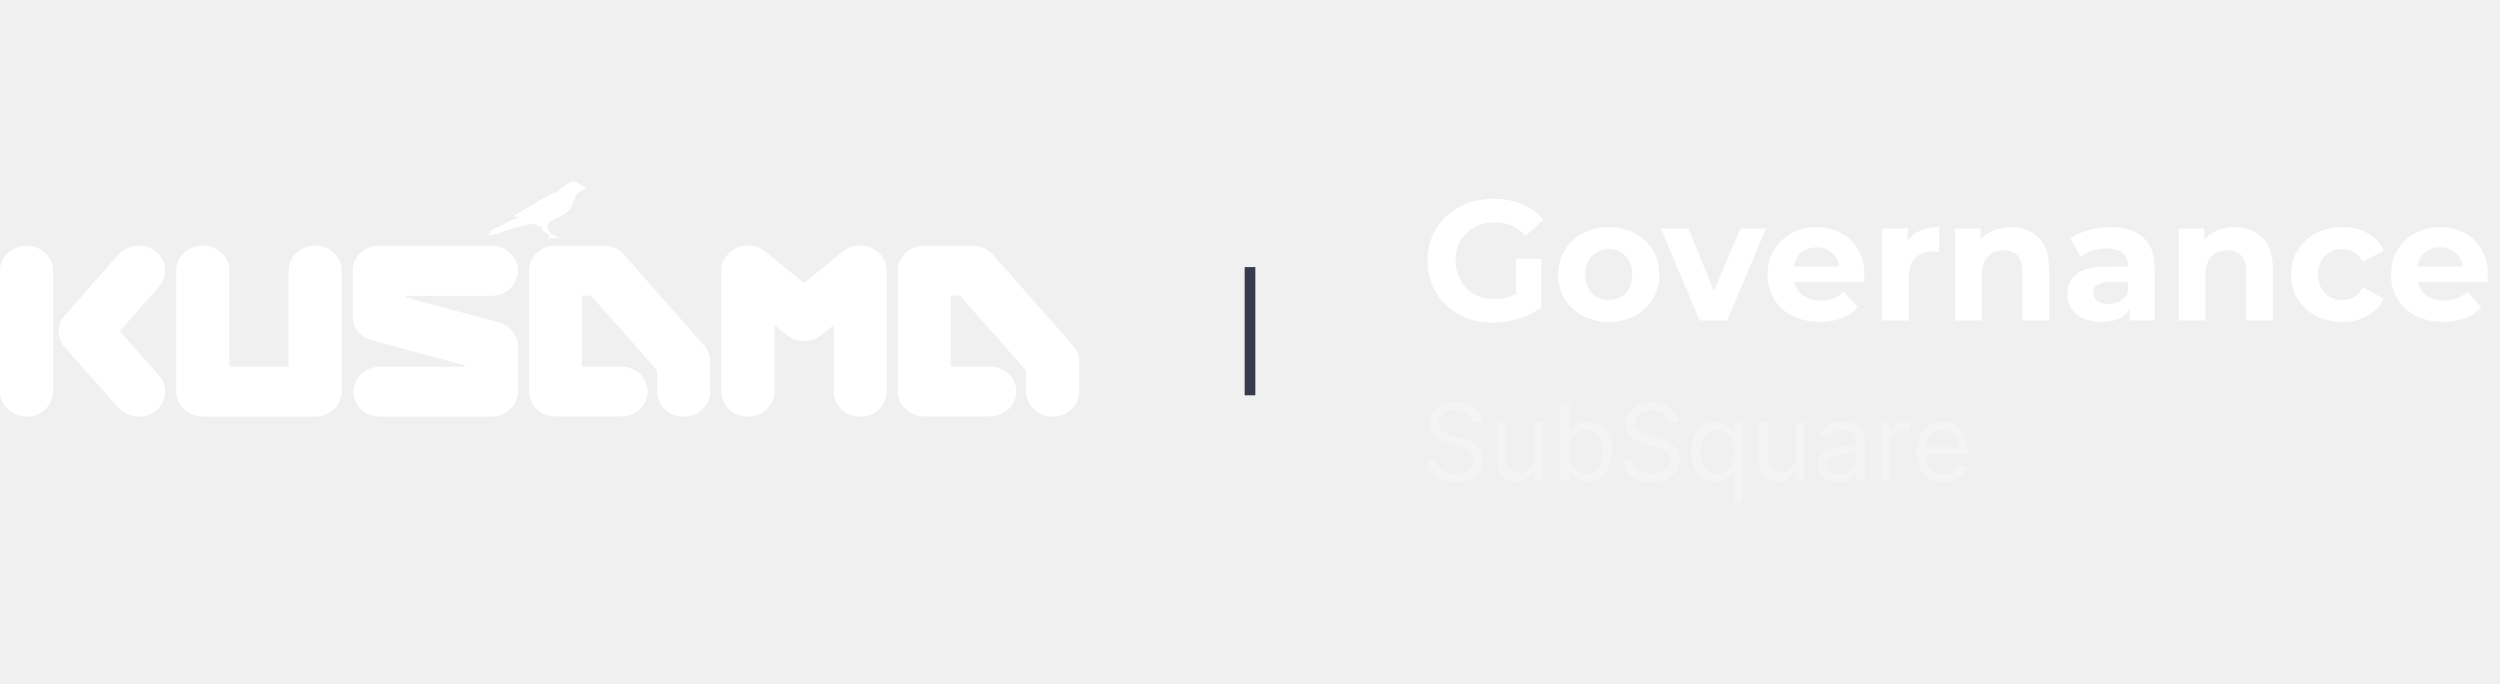
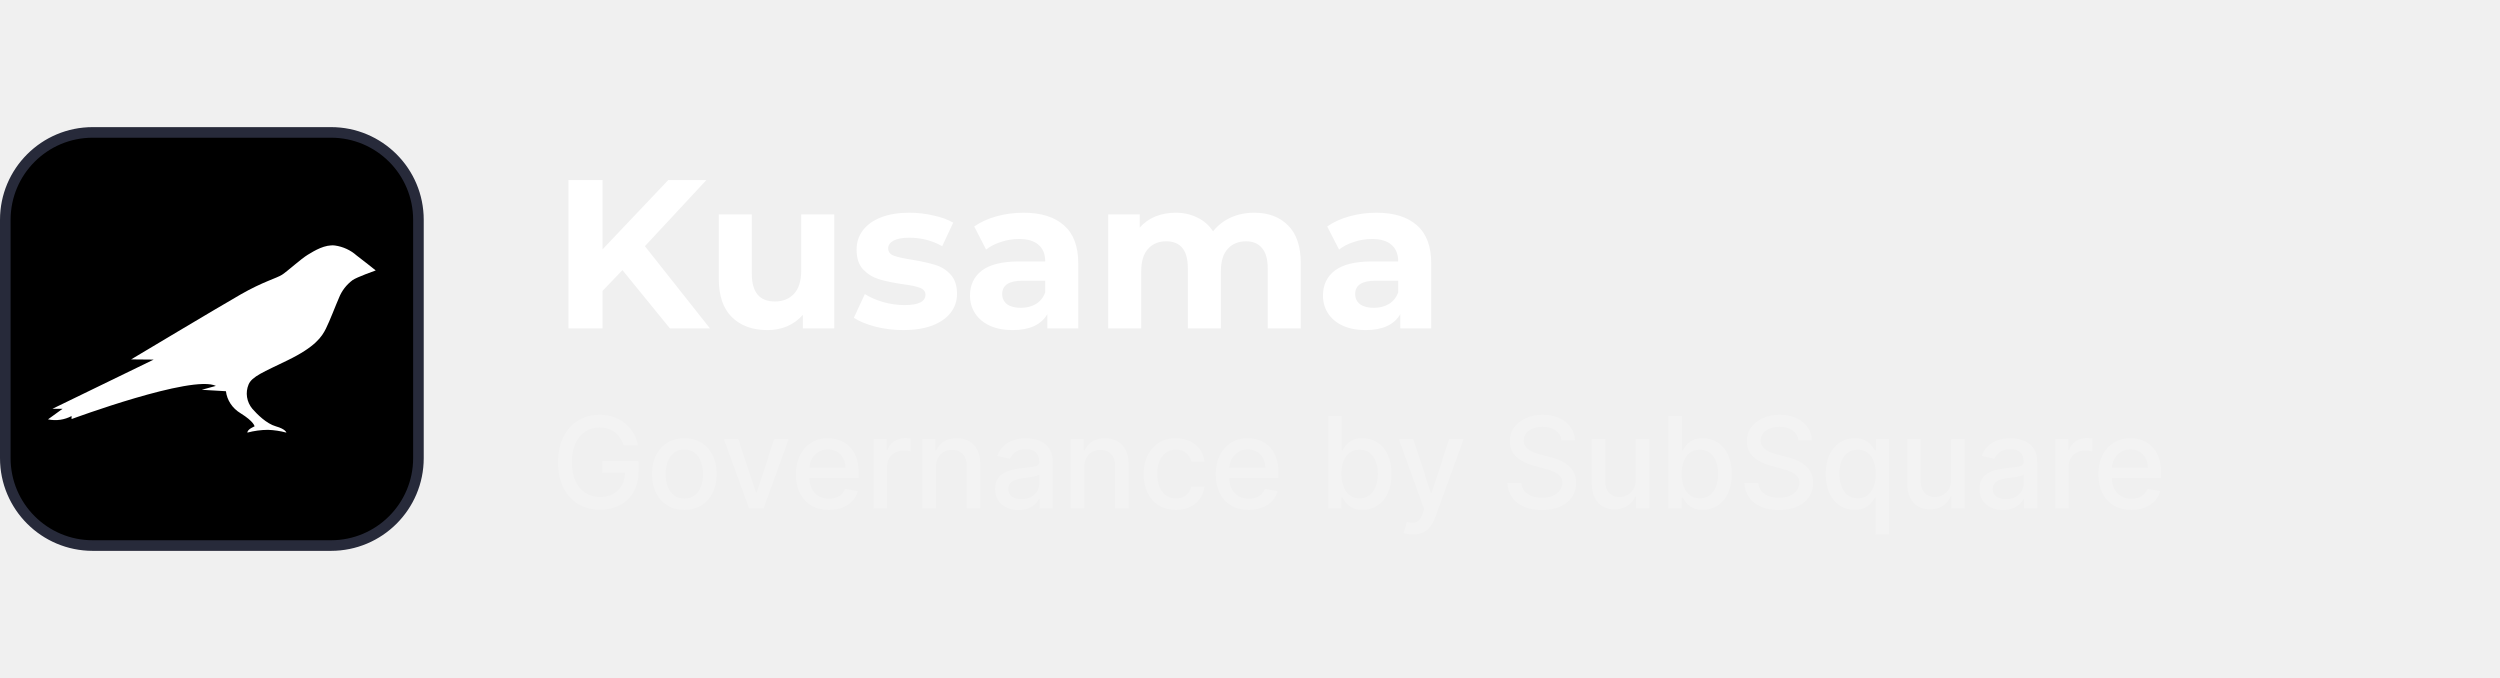
- <svg xmlns="http://www.w3.org/2000/svg" width="234" height="64" viewBox="0 0 234 64" fill="none">
-   <g clip-path="url(#clip0_7032_48192)">
-     <path d="M2.486 38.998C1.118 38.998 0 37.944 0 36.653V25.327C0 24.036 1.118 23 2.486 23C3.854 23 4.971 24.054 4.971 25.345V36.671C4.952 37.944 3.854 38.998 2.486 38.998Z" fill="white" />
-     <path d="M12.987 38.998C12.255 38.998 11.542 38.689 11.079 38.162L6.07 32.508C5.299 31.635 5.299 30.381 6.07 29.508L11.079 23.836C11.966 22.836 13.527 22.709 14.567 23.527C15.607 24.345 15.762 25.836 14.895 26.817L11.214 30.999L14.895 35.162C15.762 36.162 15.627 37.635 14.567 38.453C14.124 38.798 13.565 38.998 12.987 38.998Z" fill="white" />
-     <path d="M29.481 38.998H18.98C17.611 38.998 16.494 37.944 16.494 36.653V25.327C16.494 24.036 17.611 22.981 18.98 22.981C20.348 22.981 21.465 24.036 21.465 25.327V34.308H27.015V25.327C27.015 24.036 28.132 22.981 29.5 22.981C30.868 22.981 31.986 24.036 31.986 25.327V36.653C31.966 37.944 30.849 38.998 29.481 38.998Z" fill="white" />
-     <path d="M45.994 38.998H35.493C34.125 38.962 33.046 37.889 33.084 36.598C33.123 35.362 34.182 34.362 35.493 34.326H43.508V34.199L34.799 31.853C33.739 31.562 33.007 30.653 33.007 29.599V25.327C33.007 24.036 34.125 23 35.493 23H45.994C47.362 23 48.48 24.054 48.48 25.345C48.48 26.636 47.362 27.69 45.994 27.69H37.978V27.835L46.688 30.181C47.748 30.472 48.48 31.381 48.48 32.435V36.671C48.48 37.962 47.362 38.998 45.994 38.998Z" fill="white" />
-     <path d="M80.504 38.998C79.136 38.998 78.038 37.944 78.038 36.653V30.417L76.882 31.363C75.957 32.108 74.589 32.108 73.644 31.363L72.488 30.417V36.653C72.488 37.944 71.371 38.998 70.003 38.998C68.635 38.998 67.517 37.944 67.517 36.653V25.327C67.517 24.036 68.635 22.981 70.003 22.981C70.6 22.981 71.159 23.181 71.621 23.545L75.263 26.49L78.885 23.545C79.926 22.709 81.487 22.818 82.392 23.8C82.778 24.218 82.99 24.763 82.99 25.327V36.653C83.009 37.944 81.891 38.998 80.504 38.998Z" fill="white" />
-     <path d="M63.991 38.998C62.623 38.998 61.505 37.944 61.505 36.653V34.671L55.32 27.672H54.472V34.308H58.21C59.578 34.344 60.657 35.417 60.619 36.708C60.58 37.944 59.521 38.944 58.21 38.98H51.987C50.618 38.98 49.52 37.925 49.52 36.635V25.327C49.52 24.036 50.638 23 51.987 23H56.495C57.228 23 57.941 23.309 58.403 23.836L65.898 32.326C66.265 32.744 66.477 33.271 66.477 33.817V36.653C66.477 37.944 65.378 38.998 63.991 38.998Z" fill="white" />
-     <path d="M98.52 38.998C97.152 38.998 96.034 37.944 96.034 36.653V34.671L89.849 27.672H88.982V34.308H92.72C94.088 34.344 95.167 35.417 95.129 36.708C95.09 37.944 94.031 38.944 92.72 38.98H86.516C85.148 38.98 84.03 37.925 84.03 36.635V25.327C84.03 24.036 85.148 23 86.516 23H91.025C91.757 23 92.451 23.309 92.932 23.836L100.428 32.326C100.794 32.744 101.006 33.271 101.006 33.817V36.653C101.006 37.962 99.888 38.998 98.52 38.998Z" fill="white" />
-     <path d="M54.357 17.291C54.183 17.145 53.99 17.036 53.759 17C53.47 16.964 53.181 17.145 52.989 17.273C52.796 17.4 52.41 17.727 52.256 17.855C52.102 17.982 51.717 18.055 51.081 18.418C50.445 18.782 47.979 20.273 47.979 20.273H48.615L45.743 21.672H46.033L45.628 21.963C45.859 22.018 46.09 21.982 46.302 21.872V21.963C46.302 21.963 49.713 20.691 50.368 21.018L49.963 21.127C50.002 21.127 50.638 21.163 50.638 21.163C50.676 21.418 50.83 21.654 51.062 21.782C51.447 22.018 51.466 22.163 51.466 22.163C51.466 22.163 51.274 22.236 51.274 22.345C51.64 22.236 52.025 22.236 52.372 22.345C52.372 22.345 52.353 22.236 52.083 22.163C51.813 22.054 51.582 21.891 51.408 21.654C51.254 21.454 51.197 21.2 51.293 20.963C51.389 20.727 51.717 20.6 52.391 20.273C53.181 19.891 53.374 19.6 53.47 19.363C53.567 19.127 53.759 18.691 53.836 18.473C53.913 18.273 54.048 18.109 54.222 17.964C54.434 17.855 54.665 17.764 54.877 17.691C54.915 17.709 54.492 17.382 54.357 17.291Z" fill="white" />
+ <svg xmlns="http://www.w3.org/2000/svg" width="236" height="64" viewBox="0 0 236 64" fill="none">
+   <g clip-path="url(#clip0_13417_74711)">
+     <path d="M31.25 51.5L8.75 51.5C4.194 51.5 0.5 47.806 0.5 43.25L0.5 20.75C0.5 16.194 4.194 12.5 8.75 12.5L31.25 12.5C35.806 12.5 39.5 16.194 39.5 20.75L39.5 43.25C39.5 47.806 35.806 51.5 31.25 51.5Z" fill="black" stroke="#272A3A" />
+     <path d="M6.756 39.267V39.56C6.756 39.56 18.162 35.338 20.379 36.429L19.042 36.797C19.159 36.797 21.327 36.931 21.327 36.931C21.377 37.35 21.527 37.753 21.764 38.112C22.002 38.471 22.321 38.776 22.7 39.005C24.005 39.812 24.03 40.251 24.03 40.251C24.03 40.251 23.352 40.51 23.352 40.839C23.983 40.67 24.634 40.582 25.29 40.577C25.881 40.597 26.467 40.685 27.035 40.839C27.035 40.839 26.968 40.507 26.056 40.251C25.144 39.995 24.264 39.091 23.821 38.589C23.555 38.268 23.382 37.888 23.32 37.486C23.258 37.084 23.308 36.674 23.466 36.296C23.782 35.538 24.885 35.116 27.124 34.025C29.781 32.739 30.388 31.775 30.76 31.034C31.133 30.293 31.693 28.807 32.002 28.109C32.259 27.456 32.7 26.882 33.279 26.447C33.673 26.164 35.468 25.529 35.468 25.529C35.468 25.529 34.099 24.436 33.652 24.107C33.093 23.611 32.386 23.286 31.626 23.176C30.675 23.06 29.71 23.651 29.057 24.047C28.405 24.442 27.142 25.599 26.631 25.932C26.12 26.264 24.811 26.596 22.728 27.79C20.645 28.983 12.379 33.926 12.379 33.926L14.508 33.946L4.953 38.589H5.908L4.531 39.586C5.294 39.75 6.094 39.636 6.77 39.267H6.756Z" fill="white" />
  </g>
-   <path d="M117 25V37" stroke="#363A4D" />
-   <path d="M141.896 24.224H144.264V28.768C143.656 29.227 142.952 29.579 142.152 29.824C141.352 30.069 140.547 30.192 139.736 30.192C138.573 30.192 137.528 29.947 136.6 29.456C135.672 28.955 134.941 28.267 134.408 27.392C133.885 26.507 133.624 25.509 133.624 24.4C133.624 23.291 133.885 22.299 134.408 21.424C134.941 20.539 135.677 19.851 136.616 19.36C137.555 18.859 138.611 18.608 139.784 18.608C140.765 18.608 141.656 18.773 142.456 19.104C143.256 19.435 143.928 19.915 144.472 20.544L142.808 22.08C142.008 21.237 141.043 20.816 139.912 20.816C139.197 20.816 138.563 20.965 138.008 21.264C137.453 21.563 137.021 21.984 136.712 22.528C136.403 23.072 136.248 23.696 136.248 24.4C136.248 25.093 136.403 25.712 136.712 26.256C137.021 26.8 137.448 27.227 137.992 27.536C138.547 27.835 139.176 27.984 139.88 27.984C140.627 27.984 141.299 27.824 141.896 27.504V24.224ZM150.592 30.128C149.685 30.128 148.869 29.941 148.144 29.568C147.429 29.184 146.869 28.656 146.464 27.984C146.058 27.312 145.856 26.549 145.856 25.696C145.856 24.843 146.058 24.08 146.464 23.408C146.869 22.736 147.429 22.213 148.144 21.84C148.869 21.456 149.685 21.264 150.592 21.264C151.498 21.264 152.309 21.456 153.024 21.84C153.738 22.213 154.298 22.736 154.704 23.408C155.109 24.08 155.312 24.843 155.312 25.696C155.312 26.549 155.109 27.312 154.704 27.984C154.298 28.656 153.738 29.184 153.024 29.568C152.309 29.941 151.498 30.128 150.592 30.128ZM150.592 28.08C151.232 28.08 151.754 27.867 152.16 27.44C152.576 27.003 152.784 26.421 152.784 25.696C152.784 24.971 152.576 24.395 152.16 23.968C151.754 23.531 151.232 23.312 150.592 23.312C149.952 23.312 149.424 23.531 149.008 23.968C148.592 24.395 148.384 24.971 148.384 25.696C148.384 26.421 148.592 27.003 149.008 27.44C149.424 27.867 149.952 28.08 150.592 28.08ZM165.29 21.392L161.658 30H159.082L155.466 21.392H158.042L160.426 27.248L162.89 21.392H165.29ZM174.506 25.728C174.506 25.76 174.49 25.984 174.458 26.4H167.946C168.063 26.933 168.341 27.355 168.778 27.664C169.215 27.973 169.759 28.128 170.41 28.128C170.858 28.128 171.253 28.064 171.594 27.936C171.946 27.797 172.271 27.584 172.57 27.296L173.898 28.736C173.087 29.664 171.903 30.128 170.346 30.128C169.375 30.128 168.517 29.941 167.77 29.568C167.023 29.184 166.447 28.656 166.042 27.984C165.637 27.312 165.434 26.549 165.434 25.696C165.434 24.853 165.631 24.096 166.026 23.424C166.431 22.741 166.981 22.213 167.674 21.84C168.378 21.456 169.162 21.264 170.026 21.264C170.869 21.264 171.631 21.445 172.314 21.808C172.997 22.171 173.53 22.693 173.914 23.376C174.309 24.048 174.506 24.832 174.506 25.728ZM170.042 23.152C169.477 23.152 169.002 23.312 168.618 23.632C168.234 23.952 167.999 24.389 167.914 24.944H172.154C172.069 24.4 171.834 23.968 171.45 23.648C171.066 23.317 170.597 23.152 170.042 23.152ZM178.552 22.528C178.85 22.112 179.25 21.797 179.752 21.584C180.264 21.371 180.85 21.264 181.512 21.264V23.568C181.234 23.547 181.048 23.536 180.952 23.536C180.237 23.536 179.677 23.739 179.272 24.144C178.866 24.539 178.664 25.136 178.664 25.936V30H176.168V21.392H178.552V22.528ZM188.228 21.264C189.294 21.264 190.153 21.584 190.804 22.224C191.465 22.864 191.796 23.813 191.796 25.072V30H189.3V25.456C189.3 24.773 189.15 24.267 188.852 23.936C188.553 23.595 188.121 23.424 187.556 23.424C186.926 23.424 186.425 23.621 186.052 24.016C185.678 24.4 185.492 24.976 185.492 25.744V30H182.996V21.392H185.38V22.4C185.71 22.037 186.121 21.76 186.612 21.568C187.102 21.365 187.641 21.264 188.228 21.264ZM197.53 21.264C198.864 21.264 199.888 21.584 200.602 22.224C201.317 22.853 201.674 23.808 201.674 25.088V30H199.338V28.928C198.869 29.728 197.994 30.128 196.714 30.128C196.053 30.128 195.477 30.016 194.986 29.792C194.506 29.568 194.138 29.259 193.882 28.864C193.626 28.469 193.498 28.021 193.498 27.52C193.498 26.72 193.797 26.091 194.394 25.632C195.002 25.173 195.936 24.944 197.194 24.944H199.178C199.178 24.4 199.013 23.984 198.682 23.696C198.352 23.397 197.856 23.248 197.194 23.248C196.736 23.248 196.282 23.323 195.834 23.472C195.397 23.611 195.024 23.803 194.714 24.048L193.818 22.304C194.288 21.973 194.848 21.717 195.498 21.536C196.16 21.355 196.837 21.264 197.53 21.264ZM197.338 28.448C197.765 28.448 198.144 28.352 198.474 28.16C198.805 27.957 199.04 27.664 199.178 27.28V26.4H197.466C196.442 26.4 195.93 26.736 195.93 27.408C195.93 27.728 196.053 27.984 196.298 28.176C196.554 28.357 196.901 28.448 197.338 28.448ZM209.165 21.264C210.232 21.264 211.091 21.584 211.741 22.224C212.403 22.864 212.733 23.813 212.733 25.072V30H210.237V25.456C210.237 24.773 210.088 24.267 209.789 23.936C209.491 23.595 209.059 23.424 208.493 23.424C207.864 23.424 207.363 23.621 206.989 24.016C206.616 24.4 206.429 24.976 206.429 25.744V30H203.933V21.392H206.317V22.4C206.648 22.037 207.059 21.76 207.549 21.568C208.04 21.365 208.579 21.264 209.165 21.264ZM219.25 30.128C218.332 30.128 217.506 29.941 216.77 29.568C216.044 29.184 215.474 28.656 215.058 27.984C214.652 27.312 214.45 26.549 214.45 25.696C214.45 24.843 214.652 24.08 215.058 23.408C215.474 22.736 216.044 22.213 216.77 21.84C217.506 21.456 218.332 21.264 219.25 21.264C220.156 21.264 220.946 21.456 221.618 21.84C222.3 22.213 222.796 22.752 223.106 23.456L221.17 24.496C220.722 23.707 220.076 23.312 219.234 23.312C218.583 23.312 218.044 23.525 217.618 23.952C217.191 24.379 216.978 24.96 216.978 25.696C216.978 26.432 217.191 27.013 217.618 27.44C218.044 27.867 218.583 28.08 219.234 28.08C220.087 28.08 220.732 27.685 221.17 26.896L223.106 27.952C222.796 28.635 222.3 29.168 221.618 29.552C220.946 29.936 220.156 30.128 219.25 30.128ZM232.865 25.728C232.865 25.76 232.849 25.984 232.817 26.4H226.305C226.423 26.933 226.7 27.355 227.137 27.664C227.575 27.973 228.119 28.128 228.769 28.128C229.217 28.128 229.612 28.064 229.953 27.936C230.305 27.797 230.631 27.584 230.929 27.296L232.257 28.736C231.447 29.664 230.263 30.128 228.705 30.128C227.735 30.128 226.876 29.941 226.129 29.568C225.383 29.184 224.807 28.656 224.401 27.984C223.996 27.312 223.793 26.549 223.793 25.696C223.793 24.853 223.991 24.096 224.385 23.424C224.791 22.741 225.34 22.213 226.033 21.84C226.737 21.456 227.521 21.264 228.385 21.264C229.228 21.264 229.991 21.445 230.673 21.808C231.356 22.171 231.889 22.693 232.273 23.376C232.668 24.048 232.865 24.832 232.865 25.728ZM228.401 23.152C227.836 23.152 227.361 23.312 226.977 23.632C226.593 23.952 226.359 24.389 226.273 24.944H230.513C230.428 24.4 230.193 23.968 229.809 23.648C229.425 23.317 228.956 23.152 228.401 23.152Z" fill="white" />
-   <path d="M137.858 39.545C137.815 39.186 137.643 38.906 137.339 38.707C137.036 38.508 136.665 38.409 136.224 38.409C135.902 38.409 135.621 38.461 135.379 38.565C135.14 38.669 134.953 38.813 134.818 38.995C134.686 39.177 134.619 39.385 134.619 39.617C134.619 39.811 134.665 39.977 134.758 40.117C134.853 40.255 134.973 40.369 135.12 40.462C135.267 40.552 135.421 40.626 135.582 40.685C135.743 40.742 135.891 40.788 136.026 40.824L136.764 41.023C136.954 41.072 137.164 41.141 137.396 41.229C137.631 41.316 137.854 41.436 138.067 41.587C138.283 41.736 138.46 41.928 138.6 42.163C138.74 42.397 138.81 42.685 138.81 43.026C138.81 43.419 138.707 43.774 138.501 44.091C138.297 44.408 137.999 44.66 137.606 44.847C137.215 45.034 136.741 45.128 136.182 45.128C135.661 45.128 135.21 45.044 134.829 44.876C134.45 44.708 134.152 44.473 133.934 44.173C133.719 43.872 133.597 43.523 133.568 43.125H134.477C134.501 43.4 134.593 43.627 134.754 43.807C134.918 43.984 135.124 44.117 135.372 44.205C135.623 44.29 135.893 44.332 136.182 44.332C136.518 44.332 136.82 44.278 137.087 44.169C137.355 44.058 137.567 43.904 137.723 43.707C137.879 43.508 137.957 43.276 137.957 43.011C137.957 42.77 137.89 42.573 137.755 42.422C137.62 42.27 137.442 42.147 137.222 42.053C137.002 41.958 136.764 41.875 136.509 41.804L135.614 41.548C135.045 41.385 134.596 41.152 134.264 40.849C133.933 40.546 133.767 40.149 133.767 39.659C133.767 39.252 133.877 38.897 134.097 38.594C134.32 38.288 134.618 38.052 134.992 37.883C135.369 37.713 135.789 37.628 136.253 37.628C136.722 37.628 137.138 37.712 137.503 37.88C137.867 38.046 138.156 38.273 138.369 38.562C138.585 38.851 138.698 39.178 138.71 39.545H137.858ZM143.581 42.77V39.545H144.42V45H143.581V44.077H143.525C143.397 44.354 143.198 44.589 142.928 44.783C142.658 44.975 142.317 45.071 141.905 45.071C141.564 45.071 141.261 44.996 140.996 44.847C140.731 44.696 140.523 44.468 140.371 44.166C140.22 43.86 140.144 43.475 140.144 43.011V39.545H140.982V42.955C140.982 43.352 141.093 43.669 141.316 43.906C141.541 44.143 141.827 44.261 142.175 44.261C142.384 44.261 142.595 44.208 142.811 44.102C143.029 43.995 143.211 43.832 143.358 43.611C143.507 43.391 143.581 43.111 143.581 42.77ZM146.068 45V37.727H146.906V40.412H146.977C147.039 40.317 147.124 40.197 147.233 40.05C147.344 39.901 147.503 39.768 147.709 39.652C147.917 39.534 148.199 39.474 148.554 39.474C149.013 39.474 149.418 39.589 149.768 39.819C150.119 40.048 150.392 40.374 150.589 40.795C150.785 41.217 150.884 41.714 150.884 42.287C150.884 42.865 150.785 43.365 150.589 43.789C150.392 44.211 150.12 44.537 149.772 44.769C149.424 44.999 149.023 45.114 148.568 45.114C148.218 45.114 147.937 45.056 147.727 44.94C147.516 44.821 147.354 44.688 147.24 44.538C147.126 44.387 147.039 44.261 146.977 44.162H146.878V45H146.068ZM146.892 42.273C146.892 42.685 146.952 43.048 147.073 43.363C147.194 43.675 147.37 43.92 147.602 44.098C147.834 44.273 148.118 44.361 148.455 44.361C148.805 44.361 149.097 44.269 149.332 44.084C149.568 43.897 149.746 43.646 149.864 43.331C149.985 43.014 150.045 42.661 150.045 42.273C150.045 41.889 149.986 41.544 149.868 41.236C149.752 40.926 149.576 40.681 149.339 40.501C149.104 40.318 148.81 40.227 148.455 40.227C148.114 40.227 147.827 40.314 147.595 40.486C147.363 40.657 147.188 40.896 147.07 41.204C146.951 41.509 146.892 41.865 146.892 42.273ZM156.256 39.545C156.214 39.186 156.041 38.906 155.738 38.707C155.435 38.508 155.063 38.409 154.623 38.409C154.301 38.409 154.019 38.461 153.778 38.565C153.539 38.669 153.352 38.813 153.217 38.995C153.084 39.177 153.018 39.385 153.018 39.617C153.018 39.811 153.064 39.977 153.156 40.117C153.251 40.255 153.372 40.369 153.518 40.462C153.665 40.552 153.819 40.626 153.98 40.685C154.141 40.742 154.289 40.788 154.424 40.824L155.163 41.023C155.352 41.072 155.563 41.141 155.795 41.229C156.029 41.316 156.253 41.436 156.466 41.587C156.681 41.736 156.859 41.928 156.999 42.163C157.138 42.397 157.208 42.685 157.208 43.026C157.208 43.419 157.105 43.774 156.899 44.091C156.696 44.408 156.397 44.66 156.004 44.847C155.614 45.034 155.139 45.128 154.58 45.128C154.059 45.128 153.608 45.044 153.227 44.876C152.848 44.708 152.55 44.473 152.332 44.173C152.117 43.872 151.995 43.523 151.967 43.125H152.876C152.899 43.4 152.992 43.627 153.153 43.807C153.316 43.984 153.522 44.117 153.771 44.205C154.022 44.29 154.291 44.332 154.58 44.332C154.916 44.332 155.218 44.278 155.486 44.169C155.753 44.058 155.965 43.904 156.121 43.707C156.278 43.508 156.356 43.276 156.356 43.011C156.356 42.77 156.288 42.573 156.153 42.422C156.018 42.27 155.841 42.147 155.621 42.053C155.401 41.958 155.163 41.875 154.907 41.804L154.012 41.548C153.444 41.385 152.994 41.152 152.663 40.849C152.331 40.546 152.165 40.149 152.165 39.659C152.165 39.252 152.276 38.897 152.496 38.594C152.718 38.288 153.017 38.052 153.391 37.883C153.767 37.713 154.187 37.628 154.651 37.628C155.12 37.628 155.537 37.712 155.901 37.88C156.266 38.046 156.555 38.273 156.768 38.562C156.983 38.851 157.097 39.178 157.109 39.545H156.256ZM162.264 47.045V44.162H162.193C162.131 44.261 162.044 44.387 161.93 44.538C161.817 44.688 161.654 44.821 161.444 44.94C161.233 45.056 160.952 45.114 160.602 45.114C160.148 45.114 159.746 44.999 159.398 44.769C159.05 44.537 158.778 44.211 158.581 43.789C158.385 43.365 158.287 42.865 158.287 42.287C158.287 41.714 158.385 41.217 158.581 40.795C158.778 40.374 159.051 40.048 159.402 39.819C159.752 39.589 160.157 39.474 160.616 39.474C160.971 39.474 161.252 39.534 161.458 39.652C161.666 39.768 161.825 39.901 161.934 40.05C162.045 40.197 162.131 40.317 162.193 40.412H162.292V39.545H163.102V47.045H162.264ZM160.716 44.361C161.052 44.361 161.336 44.273 161.568 44.098C161.8 43.92 161.976 43.675 162.097 43.363C162.218 43.048 162.278 42.685 162.278 42.273C162.278 41.865 162.219 41.509 162.101 41.204C161.982 40.896 161.807 40.657 161.575 40.486C161.343 40.314 161.057 40.227 160.716 40.227C160.361 40.227 160.065 40.318 159.828 40.501C159.594 40.681 159.417 40.926 159.299 41.236C159.183 41.544 159.125 41.889 159.125 42.273C159.125 42.661 159.184 43.014 159.302 43.331C159.423 43.646 159.601 43.897 159.835 44.084C160.072 44.269 160.365 44.361 160.716 44.361ZM168.074 42.77V39.545H168.912V45H168.074V44.077H168.017C167.889 44.354 167.69 44.589 167.42 44.783C167.15 44.975 166.809 45.071 166.398 45.071C166.057 45.071 165.754 44.996 165.488 44.847C165.223 44.696 165.015 44.468 164.863 44.166C164.712 43.86 164.636 43.475 164.636 43.011V39.545H165.474V42.955C165.474 43.352 165.586 43.669 165.808 43.906C166.033 44.143 166.319 44.261 166.667 44.261C166.876 44.261 167.088 44.208 167.303 44.102C167.521 43.995 167.703 43.832 167.85 43.611C167.999 43.391 168.074 43.111 168.074 42.77ZM172.052 45.128C171.706 45.128 171.393 45.063 171.111 44.932C170.829 44.8 170.605 44.609 170.44 44.361C170.274 44.11 170.191 43.807 170.191 43.452C170.191 43.139 170.253 42.886 170.376 42.692C170.499 42.495 170.663 42.341 170.869 42.23C171.075 42.119 171.303 42.036 171.551 41.981C171.802 41.925 172.054 41.88 172.308 41.847C172.639 41.804 172.908 41.772 173.114 41.751C173.322 41.727 173.473 41.688 173.568 41.633C173.665 41.579 173.714 41.484 173.714 41.349V41.321C173.714 40.971 173.618 40.698 173.426 40.504C173.237 40.31 172.949 40.213 172.563 40.213C172.163 40.213 171.849 40.301 171.622 40.476C171.395 40.651 171.235 40.838 171.143 41.037L170.347 40.753C170.489 40.421 170.679 40.163 170.915 39.979C171.155 39.792 171.415 39.661 171.697 39.588C171.981 39.512 172.26 39.474 172.535 39.474C172.71 39.474 172.911 39.496 173.138 39.538C173.368 39.579 173.589 39.663 173.803 39.791C174.018 39.918 174.197 40.111 174.339 40.369C174.481 40.627 174.552 40.973 174.552 41.406V45H173.714V44.261H173.671C173.614 44.38 173.52 44.506 173.387 44.641C173.254 44.776 173.078 44.891 172.858 44.986C172.638 45.081 172.369 45.128 172.052 45.128ZM172.18 44.375C172.511 44.375 172.79 44.31 173.018 44.18C173.247 44.05 173.42 43.881 173.536 43.675C173.655 43.469 173.714 43.253 173.714 43.026V42.258C173.678 42.301 173.6 42.34 173.479 42.376C173.361 42.409 173.224 42.438 173.067 42.465C172.914 42.488 172.763 42.51 172.616 42.528C172.472 42.545 172.355 42.559 172.265 42.571C172.047 42.599 171.844 42.646 171.654 42.709C171.467 42.771 171.316 42.865 171.2 42.99C171.086 43.113 171.029 43.281 171.029 43.494C171.029 43.785 171.137 44.006 171.352 44.155C171.57 44.302 171.846 44.375 172.18 44.375ZM176.081 45V39.545H176.891V40.369H176.948C177.047 40.099 177.227 39.88 177.488 39.712C177.748 39.544 178.042 39.46 178.368 39.46C178.43 39.46 178.507 39.461 178.599 39.464C178.692 39.466 178.761 39.47 178.809 39.474V40.327C178.78 40.32 178.715 40.309 178.613 40.295C178.514 40.278 178.409 40.27 178.297 40.27C178.032 40.27 177.796 40.325 177.587 40.437C177.381 40.546 177.218 40.697 177.097 40.891C176.979 41.083 176.92 41.302 176.92 41.548V45H176.081ZM181.923 45.114C181.398 45.114 180.944 44.998 180.563 44.766C180.184 44.531 179.892 44.205 179.686 43.785C179.482 43.364 179.381 42.874 179.381 42.315C179.381 41.757 179.482 41.264 179.686 40.838C179.892 40.41 180.178 40.076 180.545 39.837C180.915 39.595 181.345 39.474 181.838 39.474C182.122 39.474 182.403 39.522 182.68 39.617C182.956 39.711 183.209 39.865 183.436 40.078C183.663 40.289 183.844 40.568 183.979 40.916C184.114 41.264 184.182 41.693 184.182 42.202V42.557H179.977V41.832H183.329C183.329 41.525 183.268 41.25 183.145 41.008C183.024 40.767 182.851 40.577 182.626 40.437C182.404 40.297 182.141 40.227 181.838 40.227C181.504 40.227 181.215 40.31 180.971 40.476C180.73 40.639 180.544 40.852 180.414 41.115C180.284 41.378 180.219 41.66 180.219 41.96V42.443C180.219 42.855 180.29 43.204 180.432 43.491C180.576 43.775 180.776 43.992 181.032 44.141C181.287 44.287 181.585 44.361 181.923 44.361C182.143 44.361 182.342 44.33 182.52 44.269C182.7 44.205 182.855 44.11 182.985 43.984C183.115 43.856 183.216 43.698 183.287 43.508L184.096 43.736C184.011 44.01 183.868 44.252 183.667 44.46C183.465 44.666 183.217 44.827 182.921 44.943C182.625 45.057 182.292 45.114 181.923 45.114Z" fill="white" fill-opacity="0.25" />
+   <path d="M58.76 25.5L56.88 27.46V31H53.66V17H56.88V23.54L63.08 17H66.68L60.88 23.24L67.02 31H63.24L58.76 25.5ZM78.753 20.24V31H75.793V29.72C75.379 30.187 74.886 30.547 74.313 30.8C73.739 31.04 73.119 31.16 72.453 31.16C71.039 31.16 69.919 30.753 69.093 29.94C68.266 29.127 67.853 27.92 67.853 26.32V20.24H70.973V25.86C70.973 27.593 71.699 28.46 73.153 28.46C73.899 28.46 74.499 28.22 74.953 27.74C75.406 27.247 75.633 26.52 75.633 25.56V20.24H78.753ZM85.263 31.16C84.37 31.16 83.496 31.053 82.643 30.84C81.79 30.613 81.11 30.333 80.603 30L81.643 27.76C82.123 28.067 82.703 28.32 83.383 28.52C84.063 28.707 84.73 28.8 85.383 28.8C86.703 28.8 87.363 28.473 87.363 27.82C87.363 27.513 87.183 27.293 86.823 27.16C86.463 27.027 85.91 26.913 85.163 26.82C84.283 26.687 83.556 26.533 82.983 26.36C82.41 26.187 81.91 25.88 81.483 25.44C81.07 25 80.863 24.373 80.863 23.56C80.863 22.88 81.056 22.28 81.443 21.76C81.843 21.227 82.416 20.813 83.163 20.52C83.923 20.227 84.817 20.08 85.843 20.08C86.603 20.08 87.356 20.167 88.103 20.34C88.863 20.5 89.49 20.727 89.983 21.02L88.943 23.24C87.996 22.707 86.963 22.44 85.843 22.44C85.177 22.44 84.677 22.533 84.343 22.72C84.01 22.907 83.843 23.147 83.843 23.44C83.843 23.773 84.023 24.007 84.383 24.14C84.743 24.273 85.317 24.4 86.103 24.52C86.983 24.667 87.703 24.827 88.263 25C88.823 25.16 89.31 25.46 89.723 25.9C90.136 26.34 90.343 26.953 90.343 27.74C90.343 28.407 90.143 29 89.743 29.52C89.343 30.04 88.757 30.447 87.983 30.74C87.223 31.02 86.317 31.16 85.263 31.16ZM96.608 20.08C98.275 20.08 99.555 20.48 100.448 21.28C101.341 22.067 101.788 23.26 101.788 24.86V31H98.868V29.66C98.281 30.66 97.188 31.16 95.588 31.16C94.761 31.16 94.041 31.02 93.428 30.74C92.828 30.46 92.368 30.073 92.048 29.58C91.728 29.087 91.568 28.527 91.568 27.9C91.568 26.9 91.942 26.113 92.688 25.54C93.448 24.967 94.615 24.68 96.188 24.68H98.668C98.668 24 98.462 23.48 98.048 23.12C97.635 22.747 97.015 22.56 96.188 22.56C95.615 22.56 95.048 22.653 94.488 22.84C93.942 23.013 93.475 23.253 93.088 23.56L91.968 21.38C92.555 20.967 93.255 20.647 94.068 20.42C94.895 20.193 95.742 20.08 96.608 20.08ZM96.368 29.06C96.901 29.06 97.375 28.94 97.788 28.7C98.201 28.447 98.495 28.08 98.668 27.6V26.5H96.528C95.248 26.5 94.608 26.92 94.608 27.76C94.608 28.16 94.761 28.48 95.068 28.72C95.388 28.947 95.822 29.06 96.368 29.06ZM118.392 20.08C119.739 20.08 120.805 20.48 121.592 21.28C122.392 22.067 122.792 23.253 122.792 24.84V31H119.672V25.32C119.672 24.467 119.492 23.833 119.132 23.42C118.785 22.993 118.285 22.78 117.632 22.78C116.899 22.78 116.319 23.02 115.892 23.5C115.465 23.967 115.252 24.667 115.252 25.6V31H112.132V25.32C112.132 23.627 111.452 22.78 110.092 22.78C109.372 22.78 108.799 23.02 108.372 23.5C107.945 23.967 107.732 24.667 107.732 25.6V31H104.612V20.24H107.592V21.48C107.992 21.027 108.479 20.68 109.052 20.44C109.639 20.2 110.279 20.08 110.972 20.08C111.732 20.08 112.419 20.233 113.032 20.54C113.645 20.833 114.139 21.267 114.512 21.84C114.952 21.28 115.505 20.847 116.172 20.54C116.852 20.233 117.592 20.08 118.392 20.08ZM129.928 20.08C131.595 20.08 132.875 20.48 133.768 21.28C134.662 22.067 135.108 23.26 135.108 24.86V31H132.188V29.66C131.602 30.66 130.508 31.16 128.908 31.16C128.082 31.16 127.362 31.02 126.748 30.74C126.148 30.46 125.688 30.073 125.368 29.58C125.048 29.087 124.888 28.527 124.888 27.9C124.888 26.9 125.262 26.113 126.008 25.54C126.768 24.967 127.935 24.68 129.508 24.68H131.988C131.988 24 131.782 23.48 131.368 23.12C130.955 22.747 130.335 22.56 129.508 22.56C128.935 22.56 128.368 22.653 127.808 22.84C127.262 23.013 126.795 23.253 126.408 23.56L125.288 21.38C125.875 20.967 126.575 20.647 127.388 20.42C128.215 20.193 129.062 20.08 129.928 20.08ZM129.688 29.06C130.222 29.06 130.695 28.94 131.108 28.7C131.522 28.447 131.815 28.08 131.988 27.6V26.5H129.848C128.568 26.5 127.928 26.92 127.928 27.76C127.928 28.16 128.082 28.48 128.388 28.72C128.708 28.947 129.142 29.06 129.688 29.06Z" fill="white" />
+   <path d="M58.865 42.03C58.783 41.771 58.672 41.54 58.533 41.335C58.396 41.128 58.233 40.952 58.043 40.807C57.852 40.659 57.635 40.547 57.391 40.47C57.149 40.394 56.883 40.355 56.594 40.355C56.102 40.355 55.659 40.481 55.264 40.734C54.869 40.987 54.557 41.358 54.327 41.847C54.099 42.332 53.986 42.928 53.986 43.632C53.986 44.34 54.101 44.938 54.331 45.426C54.561 45.915 54.876 46.285 55.277 46.538C55.678 46.791 56.133 46.918 56.645 46.918C57.119 46.918 57.533 46.821 57.885 46.628C58.24 46.435 58.514 46.162 58.707 45.81C58.903 45.455 59.001 45.037 59.001 44.557L59.342 44.621H56.845V43.534H60.276V44.527C60.276 45.26 60.119 45.896 59.807 46.436C59.497 46.973 59.068 47.388 58.52 47.68C57.974 47.973 57.349 48.119 56.645 48.119C55.855 48.119 55.162 47.938 54.565 47.574C53.972 47.21 53.508 46.695 53.176 46.027C52.844 45.356 52.678 44.561 52.678 43.641C52.678 42.945 52.774 42.32 52.967 41.766C53.16 41.212 53.432 40.742 53.781 40.355C54.133 39.966 54.547 39.669 55.021 39.465C55.499 39.257 56.02 39.153 56.585 39.153C57.057 39.153 57.496 39.223 57.902 39.362C58.311 39.501 58.675 39.699 58.993 39.955C59.314 40.21 59.58 40.514 59.79 40.867C60 41.216 60.142 41.604 60.216 42.03H58.865ZM64.602 48.132C63.988 48.132 63.453 47.992 62.995 47.71C62.538 47.429 62.183 47.035 61.93 46.53C61.677 46.024 61.551 45.433 61.551 44.757C61.551 44.078 61.677 43.484 61.93 42.976C62.183 42.467 62.538 42.072 62.995 41.791C63.453 41.51 63.988 41.369 64.602 41.369C65.216 41.369 65.751 41.51 66.209 41.791C66.666 42.072 67.021 42.467 67.274 42.976C67.527 43.484 67.653 44.078 67.653 44.757C67.653 45.433 67.527 46.024 67.274 46.53C67.021 47.035 66.666 47.429 66.209 47.71C65.751 47.992 65.216 48.132 64.602 48.132ZM64.606 47.062C65.004 47.062 65.334 46.957 65.595 46.747C65.856 46.537 66.049 46.257 66.174 45.908C66.302 45.558 66.366 45.173 66.366 44.753C66.366 44.335 66.302 43.952 66.174 43.602C66.049 43.25 65.856 42.967 65.595 42.754C65.334 42.541 65.004 42.435 64.606 42.435C64.206 42.435 63.873 42.541 63.609 42.754C63.348 42.967 63.153 43.25 63.025 43.602C62.9 43.952 62.838 44.335 62.838 44.753C62.838 45.173 62.9 45.558 63.025 45.908C63.153 46.257 63.348 46.537 63.609 46.747C63.873 46.957 64.206 47.062 64.606 47.062ZM74.452 41.455L72.079 48H70.715L68.337 41.455H69.705L71.363 46.492H71.431L73.084 41.455H74.452ZM78.248 48.132C77.603 48.132 77.048 47.994 76.582 47.719C76.119 47.44 75.761 47.05 75.508 46.547C75.258 46.041 75.133 45.449 75.133 44.77C75.133 44.099 75.258 43.508 75.508 42.997C75.761 42.486 76.113 42.087 76.565 41.8C77.019 41.513 77.55 41.369 78.158 41.369C78.528 41.369 78.886 41.43 79.232 41.553C79.579 41.675 79.89 41.867 80.165 42.128C80.441 42.389 80.658 42.729 80.817 43.146C80.977 43.561 81.056 44.065 81.056 44.659V45.111H75.853V44.156H79.808C79.808 43.821 79.739 43.524 79.603 43.266C79.467 43.004 79.275 42.798 79.028 42.648C78.783 42.497 78.496 42.422 78.167 42.422C77.809 42.422 77.496 42.51 77.229 42.686C76.965 42.859 76.761 43.087 76.616 43.368C76.474 43.646 76.403 43.949 76.403 44.276V45.021C76.403 45.459 76.479 45.831 76.633 46.138C76.789 46.445 77.006 46.679 77.285 46.841C77.563 47 77.888 47.08 78.261 47.08C78.502 47.08 78.722 47.045 78.921 46.977C79.12 46.906 79.292 46.801 79.437 46.662C79.582 46.523 79.692 46.351 79.769 46.146L80.975 46.364C80.879 46.719 80.705 47.03 80.455 47.297C80.208 47.561 79.897 47.767 79.522 47.915C79.15 48.06 78.725 48.132 78.248 48.132ZM82.47 48V41.455H83.701V42.494H83.769C83.889 42.142 84.099 41.865 84.4 41.663C84.704 41.459 85.048 41.356 85.431 41.356C85.511 41.356 85.605 41.359 85.713 41.365C85.823 41.371 85.91 41.378 85.973 41.386V42.605C85.921 42.591 85.831 42.575 85.7 42.558C85.569 42.538 85.439 42.528 85.308 42.528C85.007 42.528 84.738 42.592 84.502 42.72C84.269 42.845 84.085 43.02 83.948 43.244C83.812 43.466 83.744 43.719 83.744 44.003V48H82.47ZM88.349 44.114V48H87.075V41.455H88.298V42.52H88.379C88.53 42.173 88.766 41.895 89.087 41.685C89.41 41.474 89.818 41.369 90.31 41.369C90.756 41.369 91.146 41.463 91.481 41.651C91.817 41.835 92.077 42.111 92.261 42.477C92.446 42.844 92.538 43.297 92.538 43.837V48H91.264V43.99C91.264 43.516 91.141 43.145 90.894 42.878C90.646 42.608 90.307 42.473 89.875 42.473C89.579 42.473 89.317 42.537 89.087 42.665C88.859 42.793 88.679 42.98 88.546 43.227C88.415 43.472 88.349 43.767 88.349 44.114ZM96.152 48.145C95.737 48.145 95.362 48.068 95.027 47.915C94.692 47.758 94.426 47.533 94.23 47.237C94.037 46.942 93.94 46.58 93.94 46.151C93.94 45.781 94.011 45.477 94.153 45.239C94.296 45 94.487 44.811 94.729 44.672C94.97 44.533 95.24 44.428 95.538 44.356C95.837 44.285 96.141 44.231 96.45 44.195C96.842 44.149 97.16 44.112 97.405 44.084C97.649 44.053 97.827 44.003 97.938 43.935C98.048 43.867 98.104 43.756 98.104 43.602V43.572C98.104 43.2 97.999 42.912 97.788 42.707C97.581 42.503 97.271 42.401 96.859 42.401C96.43 42.401 96.092 42.496 95.845 42.686C95.601 42.874 95.432 43.082 95.338 43.312L94.141 43.04C94.283 42.642 94.49 42.321 94.763 42.077C95.038 41.83 95.355 41.651 95.713 41.54C96.071 41.426 96.447 41.369 96.842 41.369C97.104 41.369 97.381 41.401 97.673 41.463C97.969 41.523 98.244 41.633 98.5 41.795C98.758 41.957 98.97 42.189 99.135 42.49C99.3 42.788 99.382 43.176 99.382 43.653V48H98.138V47.105H98.087C98.004 47.27 97.881 47.432 97.716 47.591C97.551 47.75 97.34 47.882 97.081 47.987C96.822 48.092 96.513 48.145 96.152 48.145ZM96.429 47.122C96.781 47.122 97.082 47.053 97.332 46.913C97.585 46.774 97.777 46.592 97.908 46.368C98.041 46.141 98.108 45.898 98.108 45.639V44.795C98.062 44.841 97.974 44.883 97.844 44.923C97.716 44.96 97.57 44.993 97.405 45.021C97.24 45.047 97.079 45.071 96.923 45.094C96.767 45.114 96.636 45.131 96.531 45.145C96.284 45.176 96.058 45.229 95.854 45.303C95.652 45.376 95.49 45.483 95.368 45.622C95.249 45.758 95.189 45.94 95.189 46.168C95.189 46.483 95.305 46.722 95.538 46.883C95.771 47.043 96.068 47.122 96.429 47.122ZM102.353 44.114V48H101.079V41.455H102.302V42.52H102.383C102.534 42.173 102.77 41.895 103.091 41.685C103.414 41.474 103.822 41.369 104.314 41.369C104.76 41.369 105.15 41.463 105.485 41.651C105.821 41.835 106.081 42.111 106.265 42.477C106.45 42.844 106.542 43.297 106.542 43.837V48H105.268V43.99C105.268 43.516 105.145 43.145 104.897 42.878C104.65 42.608 104.311 42.473 103.879 42.473C103.583 42.473 103.321 42.537 103.091 42.665C102.863 42.793 102.683 42.98 102.549 43.227C102.419 43.472 102.353 43.767 102.353 44.114ZM111.008 48.132C110.375 48.132 109.829 47.989 109.372 47.702C108.917 47.412 108.568 47.013 108.324 46.504C108.079 45.996 107.957 45.413 107.957 44.757C107.957 44.092 108.082 43.506 108.332 42.997C108.582 42.486 108.934 42.087 109.389 41.8C109.843 41.513 110.379 41.369 110.995 41.369C111.493 41.369 111.936 41.462 112.325 41.646C112.714 41.828 113.028 42.084 113.267 42.413C113.508 42.743 113.652 43.128 113.697 43.568H112.457C112.389 43.261 112.233 42.997 111.988 42.776C111.747 42.554 111.423 42.443 111.017 42.443C110.662 42.443 110.35 42.537 110.083 42.724C109.819 42.909 109.613 43.173 109.466 43.517C109.318 43.858 109.244 44.261 109.244 44.727C109.244 45.205 109.316 45.617 109.461 45.963C109.606 46.31 109.811 46.578 110.075 46.769C110.342 46.959 110.656 47.054 111.017 47.054C111.258 47.054 111.477 47.01 111.673 46.922C111.872 46.831 112.038 46.702 112.172 46.534C112.308 46.367 112.403 46.165 112.457 45.929H113.697C113.652 46.352 113.514 46.73 113.284 47.062C113.054 47.395 112.745 47.656 112.359 47.847C111.975 48.037 111.525 48.132 111.008 48.132ZM117.881 48.132C117.236 48.132 116.68 47.994 116.214 47.719C115.751 47.44 115.393 47.05 115.141 46.547C114.891 46.041 114.766 45.449 114.766 44.77C114.766 44.099 114.891 43.508 115.141 42.997C115.393 42.486 115.746 42.087 116.197 41.8C116.652 41.513 117.183 41.369 117.791 41.369C118.161 41.369 118.518 41.43 118.865 41.553C119.212 41.675 119.523 41.867 119.798 42.128C120.074 42.389 120.291 42.729 120.45 43.146C120.609 43.561 120.689 44.065 120.689 44.659V45.111H115.486V44.156H119.44C119.44 43.821 119.372 43.524 119.236 43.266C119.099 43.004 118.908 42.798 118.661 42.648C118.416 42.497 118.129 42.422 117.8 42.422C117.442 42.422 117.129 42.51 116.862 42.686C116.598 42.859 116.393 43.087 116.249 43.368C116.107 43.646 116.036 43.949 116.036 44.276V45.021C116.036 45.459 116.112 45.831 116.266 46.138C116.422 46.445 116.639 46.679 116.918 46.841C117.196 47 117.521 47.08 117.893 47.08C118.135 47.08 118.355 47.045 118.554 46.977C118.753 46.906 118.925 46.801 119.07 46.662C119.214 46.523 119.325 46.351 119.402 46.146L120.608 46.364C120.511 46.719 120.338 47.03 120.088 47.297C119.841 47.561 119.53 47.767 119.155 47.915C118.783 48.06 118.358 48.132 117.881 48.132ZM125.381 48V39.273H126.655V42.516H126.732C126.805 42.379 126.912 42.222 127.051 42.043C127.19 41.864 127.384 41.707 127.631 41.574C127.878 41.438 128.205 41.369 128.611 41.369C129.139 41.369 129.611 41.503 130.026 41.77C130.44 42.037 130.766 42.422 131.001 42.925C131.24 43.428 131.359 44.033 131.359 44.74C131.359 45.447 131.241 46.054 131.006 46.56C130.77 47.062 130.446 47.45 130.034 47.723C129.622 47.993 129.152 48.128 128.624 48.128C128.226 48.128 127.901 48.061 127.648 47.928C127.398 47.794 127.202 47.638 127.06 47.459C126.918 47.28 126.808 47.121 126.732 46.981H126.625V48H125.381ZM126.629 44.727C126.629 45.188 126.696 45.591 126.83 45.938C126.963 46.284 127.156 46.555 127.409 46.751C127.662 46.945 127.972 47.041 128.338 47.041C128.719 47.041 129.037 46.94 129.293 46.739C129.548 46.534 129.741 46.257 129.872 45.908C130.006 45.558 130.072 45.165 130.072 44.727C130.072 44.295 130.007 43.908 129.876 43.564C129.749 43.22 129.555 42.949 129.297 42.75C129.041 42.551 128.722 42.452 128.338 42.452C127.969 42.452 127.656 42.547 127.401 42.737C127.148 42.928 126.956 43.193 126.825 43.534C126.695 43.875 126.629 44.273 126.629 44.727ZM133.373 50.455C133.183 50.455 133.009 50.439 132.853 50.408C132.697 50.379 132.58 50.348 132.504 50.314L132.81 49.27C133.043 49.332 133.251 49.359 133.433 49.351C133.614 49.342 133.775 49.274 133.914 49.146C134.056 49.019 134.181 48.81 134.289 48.52L134.447 48.085L132.052 41.455H133.415L135.073 46.534H135.141L136.799 41.455H138.167L135.469 48.874C135.344 49.215 135.185 49.503 134.992 49.739C134.799 49.977 134.569 50.156 134.302 50.276C134.035 50.395 133.725 50.455 133.373 50.455ZM147.402 41.565C147.357 41.162 147.169 40.849 146.84 40.628C146.51 40.403 146.096 40.291 145.596 40.291C145.238 40.291 144.928 40.348 144.667 40.462C144.405 40.572 144.202 40.726 144.057 40.922C143.915 41.115 143.844 41.335 143.844 41.582C143.844 41.79 143.892 41.969 143.989 42.119C144.088 42.27 144.218 42.396 144.377 42.499C144.539 42.598 144.712 42.682 144.897 42.75C145.081 42.815 145.259 42.869 145.429 42.912L146.282 43.133C146.56 43.202 146.846 43.294 147.138 43.41C147.431 43.527 147.702 43.68 147.952 43.871C148.202 44.061 148.404 44.297 148.557 44.578C148.713 44.859 148.792 45.196 148.792 45.588C148.792 46.082 148.664 46.521 148.408 46.905C148.155 47.288 147.787 47.591 147.304 47.812C146.824 48.034 146.243 48.145 145.561 48.145C144.908 48.145 144.343 48.041 143.865 47.834C143.388 47.626 143.015 47.332 142.745 46.952C142.475 46.568 142.326 46.114 142.297 45.588H143.618C143.644 45.903 143.746 46.166 143.925 46.376C144.107 46.584 144.338 46.739 144.62 46.841C144.904 46.94 145.215 46.99 145.553 46.99C145.925 46.99 146.256 46.932 146.546 46.815C146.838 46.696 147.069 46.531 147.236 46.321C147.404 46.108 147.488 45.859 147.488 45.575C147.488 45.317 147.414 45.105 147.266 44.94C147.121 44.776 146.924 44.639 146.674 44.531C146.426 44.423 146.147 44.328 145.834 44.246L144.803 43.965C144.104 43.774 143.55 43.494 143.141 43.125C142.735 42.756 142.532 42.267 142.532 41.659C142.532 41.156 142.668 40.717 142.941 40.342C143.213 39.967 143.583 39.676 144.049 39.469C144.515 39.258 145.04 39.153 145.625 39.153C146.216 39.153 146.738 39.257 147.189 39.465C147.644 39.672 148.002 39.957 148.263 40.321C148.525 40.682 148.661 41.097 148.672 41.565H147.402ZM154.409 45.285V41.455H155.688V48H154.435V46.867H154.366C154.216 47.216 153.974 47.507 153.642 47.74C153.313 47.97 152.902 48.085 152.411 48.085C151.99 48.085 151.618 47.993 151.294 47.808C150.973 47.621 150.72 47.344 150.536 46.977C150.354 46.611 150.263 46.158 150.263 45.618V41.455H151.537V45.465C151.537 45.91 151.661 46.266 151.908 46.53C152.155 46.794 152.476 46.926 152.871 46.926C153.109 46.926 153.347 46.867 153.582 46.747C153.821 46.628 154.018 46.447 154.175 46.206C154.334 45.965 154.412 45.658 154.409 45.285ZM157.502 48V39.273H158.776V42.516H158.853C158.926 42.379 159.033 42.222 159.172 42.043C159.311 41.864 159.505 41.707 159.752 41.574C159.999 41.438 160.326 41.369 160.732 41.369C161.26 41.369 161.732 41.503 162.147 41.77C162.561 42.037 162.887 42.422 163.123 42.925C163.361 43.428 163.48 44.033 163.48 44.74C163.48 45.447 163.363 46.054 163.127 46.56C162.891 47.062 162.567 47.45 162.155 47.723C161.743 47.993 161.273 48.128 160.745 48.128C160.347 48.128 160.022 48.061 159.769 47.928C159.519 47.794 159.323 47.638 159.181 47.459C159.039 47.28 158.929 47.121 158.853 46.981H158.746V48H157.502ZM158.75 44.727C158.75 45.188 158.817 45.591 158.951 45.938C159.084 46.284 159.277 46.555 159.53 46.751C159.783 46.945 160.093 47.041 160.459 47.041C160.84 47.041 161.158 46.94 161.414 46.739C161.669 46.534 161.863 46.257 161.993 45.908C162.127 45.558 162.194 45.165 162.194 44.727C162.194 44.295 162.128 43.908 161.998 43.564C161.87 43.22 161.676 42.949 161.418 42.75C161.162 42.551 160.843 42.452 160.459 42.452C160.09 42.452 159.777 42.547 159.522 42.737C159.269 42.928 159.077 43.193 158.946 43.534C158.816 43.875 158.75 44.273 158.75 44.727ZM169.773 41.565C169.728 41.162 169.54 40.849 169.211 40.628C168.881 40.403 168.467 40.291 167.967 40.291C167.609 40.291 167.299 40.348 167.038 40.462C166.776 40.572 166.573 40.726 166.428 40.922C166.286 41.115 166.215 41.335 166.215 41.582C166.215 41.79 166.263 41.969 166.36 42.119C166.46 42.27 166.589 42.396 166.748 42.499C166.91 42.598 167.083 42.682 167.268 42.75C167.452 42.815 167.63 42.869 167.8 42.912L168.653 43.133C168.931 43.202 169.217 43.294 169.509 43.41C169.802 43.527 170.073 43.68 170.323 43.871C170.573 44.061 170.775 44.297 170.928 44.578C171.085 44.859 171.163 45.196 171.163 45.588C171.163 46.082 171.035 46.521 170.779 46.905C170.526 47.288 170.158 47.591 169.675 47.812C169.195 48.034 168.614 48.145 167.933 48.145C167.279 48.145 166.714 48.041 166.237 47.834C165.759 47.626 165.386 47.332 165.116 46.952C164.846 46.568 164.697 46.114 164.668 45.588H165.989C166.015 45.903 166.117 46.166 166.296 46.376C166.478 46.584 166.71 46.739 166.991 46.841C167.275 46.94 167.586 46.99 167.924 46.99C168.296 46.99 168.627 46.932 168.917 46.815C169.21 46.696 169.44 46.531 169.607 46.321C169.775 46.108 169.859 45.859 169.859 45.575C169.859 45.317 169.785 45.105 169.637 44.94C169.492 44.776 169.295 44.639 169.045 44.531C168.798 44.423 168.518 44.328 168.205 44.246L167.174 43.965C166.475 43.774 165.921 43.494 165.512 43.125C165.106 42.756 164.903 42.267 164.903 41.659C164.903 41.156 165.039 40.717 165.312 40.342C165.585 39.967 165.954 39.676 166.42 39.469C166.886 39.258 167.411 39.153 167.996 39.153C168.587 39.153 169.109 39.257 169.56 39.465C170.015 39.672 170.373 39.957 170.634 40.321C170.896 40.682 171.032 41.097 171.043 41.565H169.773ZM177.053 50.455V46.981H176.976C176.9 47.121 176.789 47.28 176.644 47.459C176.502 47.638 176.306 47.794 176.056 47.928C175.806 48.061 175.482 48.128 175.084 48.128C174.556 48.128 174.084 47.993 173.669 47.723C173.257 47.45 172.934 47.062 172.698 46.56C172.465 46.054 172.348 45.447 172.348 44.74C172.348 44.033 172.466 43.428 172.702 42.925C172.941 42.422 173.267 42.037 173.682 41.77C174.097 41.503 174.567 41.369 175.093 41.369C175.499 41.369 175.826 41.438 176.073 41.574C176.323 41.707 176.516 41.864 176.652 42.043C176.792 42.222 176.9 42.379 176.976 42.516H177.083V41.455H178.327V50.455H177.053ZM175.365 47.041C175.732 47.041 176.042 46.945 176.294 46.751C176.55 46.555 176.743 46.284 176.874 45.938C177.007 45.591 177.074 45.188 177.074 44.727C177.074 44.273 177.009 43.875 176.878 43.534C176.748 43.193 176.556 42.928 176.303 42.737C176.05 42.547 175.738 42.452 175.365 42.452C174.982 42.452 174.662 42.551 174.407 42.75C174.151 42.949 173.958 43.22 173.827 43.564C173.699 43.908 173.635 44.295 173.635 44.727C173.635 45.165 173.701 45.558 173.831 45.908C173.962 46.257 174.155 46.534 174.411 46.739C174.669 46.94 174.988 47.041 175.365 47.041ZM184.186 45.285V41.455H185.465V48H184.212V46.867H184.144C183.993 47.216 183.752 47.507 183.419 47.74C183.09 47.97 182.679 48.085 182.188 48.085C181.767 48.085 181.395 47.993 181.071 47.808C180.75 47.621 180.498 47.344 180.313 46.977C180.131 46.611 180.04 46.158 180.04 45.618V41.455H181.314V45.465C181.314 45.91 181.438 46.266 181.685 46.53C181.932 46.794 182.253 46.926 182.648 46.926C182.887 46.926 183.124 46.867 183.36 46.747C183.598 46.628 183.796 46.447 183.952 46.206C184.111 45.965 184.189 45.658 184.186 45.285ZM189.082 48.145C188.667 48.145 188.292 48.068 187.957 47.915C187.621 47.758 187.356 47.533 187.16 47.237C186.967 46.942 186.87 46.58 186.87 46.151C186.87 45.781 186.941 45.477 187.083 45.239C187.225 45 187.417 44.811 187.658 44.672C187.9 44.533 188.17 44.428 188.468 44.356C188.766 44.285 189.07 44.231 189.38 44.195C189.772 44.149 190.09 44.112 190.335 44.084C190.579 44.053 190.756 44.003 190.867 43.935C190.978 43.867 191.033 43.756 191.033 43.602V43.572C191.033 43.2 190.928 42.912 190.718 42.707C190.511 42.503 190.201 42.401 189.789 42.401C189.36 42.401 189.022 42.496 188.775 42.686C188.531 42.874 188.362 43.082 188.268 43.312L187.07 43.04C187.212 42.642 187.42 42.321 187.692 42.077C187.968 41.83 188.285 41.651 188.643 41.54C189.001 41.426 189.377 41.369 189.772 41.369C190.033 41.369 190.31 41.401 190.603 41.463C190.898 41.523 191.174 41.633 191.43 41.795C191.688 41.957 191.9 42.189 192.065 42.49C192.229 42.788 192.312 43.176 192.312 43.653V48H191.067V47.105H191.016C190.934 47.27 190.81 47.432 190.646 47.591C190.481 47.75 190.269 47.882 190.011 47.987C189.752 48.092 189.442 48.145 189.082 48.145ZM189.359 47.122C189.711 47.122 190.012 47.053 190.262 46.913C190.515 46.774 190.707 46.592 190.837 46.368C190.971 46.141 191.038 45.898 191.038 45.639V44.795C190.992 44.841 190.904 44.883 190.773 44.923C190.646 44.96 190.499 44.993 190.335 45.021C190.17 45.047 190.009 45.071 189.853 45.094C189.697 45.114 189.566 45.131 189.461 45.145C189.214 45.176 188.988 45.229 188.783 45.303C188.582 45.376 188.42 45.483 188.298 45.622C188.178 45.758 188.119 45.94 188.119 46.168C188.119 46.483 188.235 46.722 188.468 46.883C188.701 47.043 188.998 47.122 189.359 47.122ZM194.009 48V41.455H195.24V42.494H195.309C195.428 42.142 195.638 41.865 195.939 41.663C196.243 41.459 196.587 41.356 196.971 41.356C197.05 41.356 197.144 41.359 197.252 41.365C197.363 41.371 197.449 41.378 197.512 41.386V42.605C197.461 42.591 197.37 42.575 197.239 42.558C197.108 42.538 196.978 42.528 196.847 42.528C196.546 42.528 196.277 42.592 196.042 42.72C195.809 42.845 195.624 43.02 195.488 43.244C195.351 43.466 195.283 43.719 195.283 44.003V48H194.009ZM201.201 48.132C200.556 48.132 200.001 47.994 199.535 47.719C199.072 47.44 198.714 47.05 198.461 46.547C198.211 46.041 198.086 45.449 198.086 44.77C198.086 44.099 198.211 43.508 198.461 42.997C198.714 42.486 199.066 42.087 199.518 41.8C199.972 41.513 200.504 41.369 201.112 41.369C201.481 41.369 201.839 41.43 202.185 41.553C202.532 41.675 202.843 41.867 203.119 42.128C203.394 42.389 203.612 42.729 203.771 43.146C203.93 43.561 204.009 44.065 204.009 44.659V45.111H198.806V44.156H202.761C202.761 43.821 202.692 43.524 202.556 43.266C202.42 43.004 202.228 42.798 201.981 42.648C201.737 42.497 201.45 42.422 201.12 42.422C200.762 42.422 200.45 42.51 200.183 42.686C199.918 42.859 199.714 43.087 199.569 43.368C199.427 43.646 199.356 43.949 199.356 44.276V45.021C199.356 45.459 199.433 45.831 199.586 46.138C199.742 46.445 199.96 46.679 200.238 46.841C200.516 47 200.842 47.08 201.214 47.08C201.455 47.08 201.675 47.045 201.874 46.977C202.073 46.906 202.245 46.801 202.39 46.662C202.535 46.523 202.646 46.351 202.722 46.146L203.928 46.364C203.832 46.719 203.658 47.03 203.408 47.297C203.161 47.561 202.85 47.767 202.475 47.915C202.103 48.06 201.678 48.132 201.201 48.132Z" fill="white" fill-opacity="0.2" />
  <defs>
-     <clipPath id="clip0_7032_48192">
-       <rect width="101" height="22" fill="white" transform="translate(0 17)" />
+     <clipPath id="clip0_13417_74711">
+       <rect width="40" height="40" fill="white" transform="translate(0 12)" />
    </clipPath>
  </defs>
</svg>
